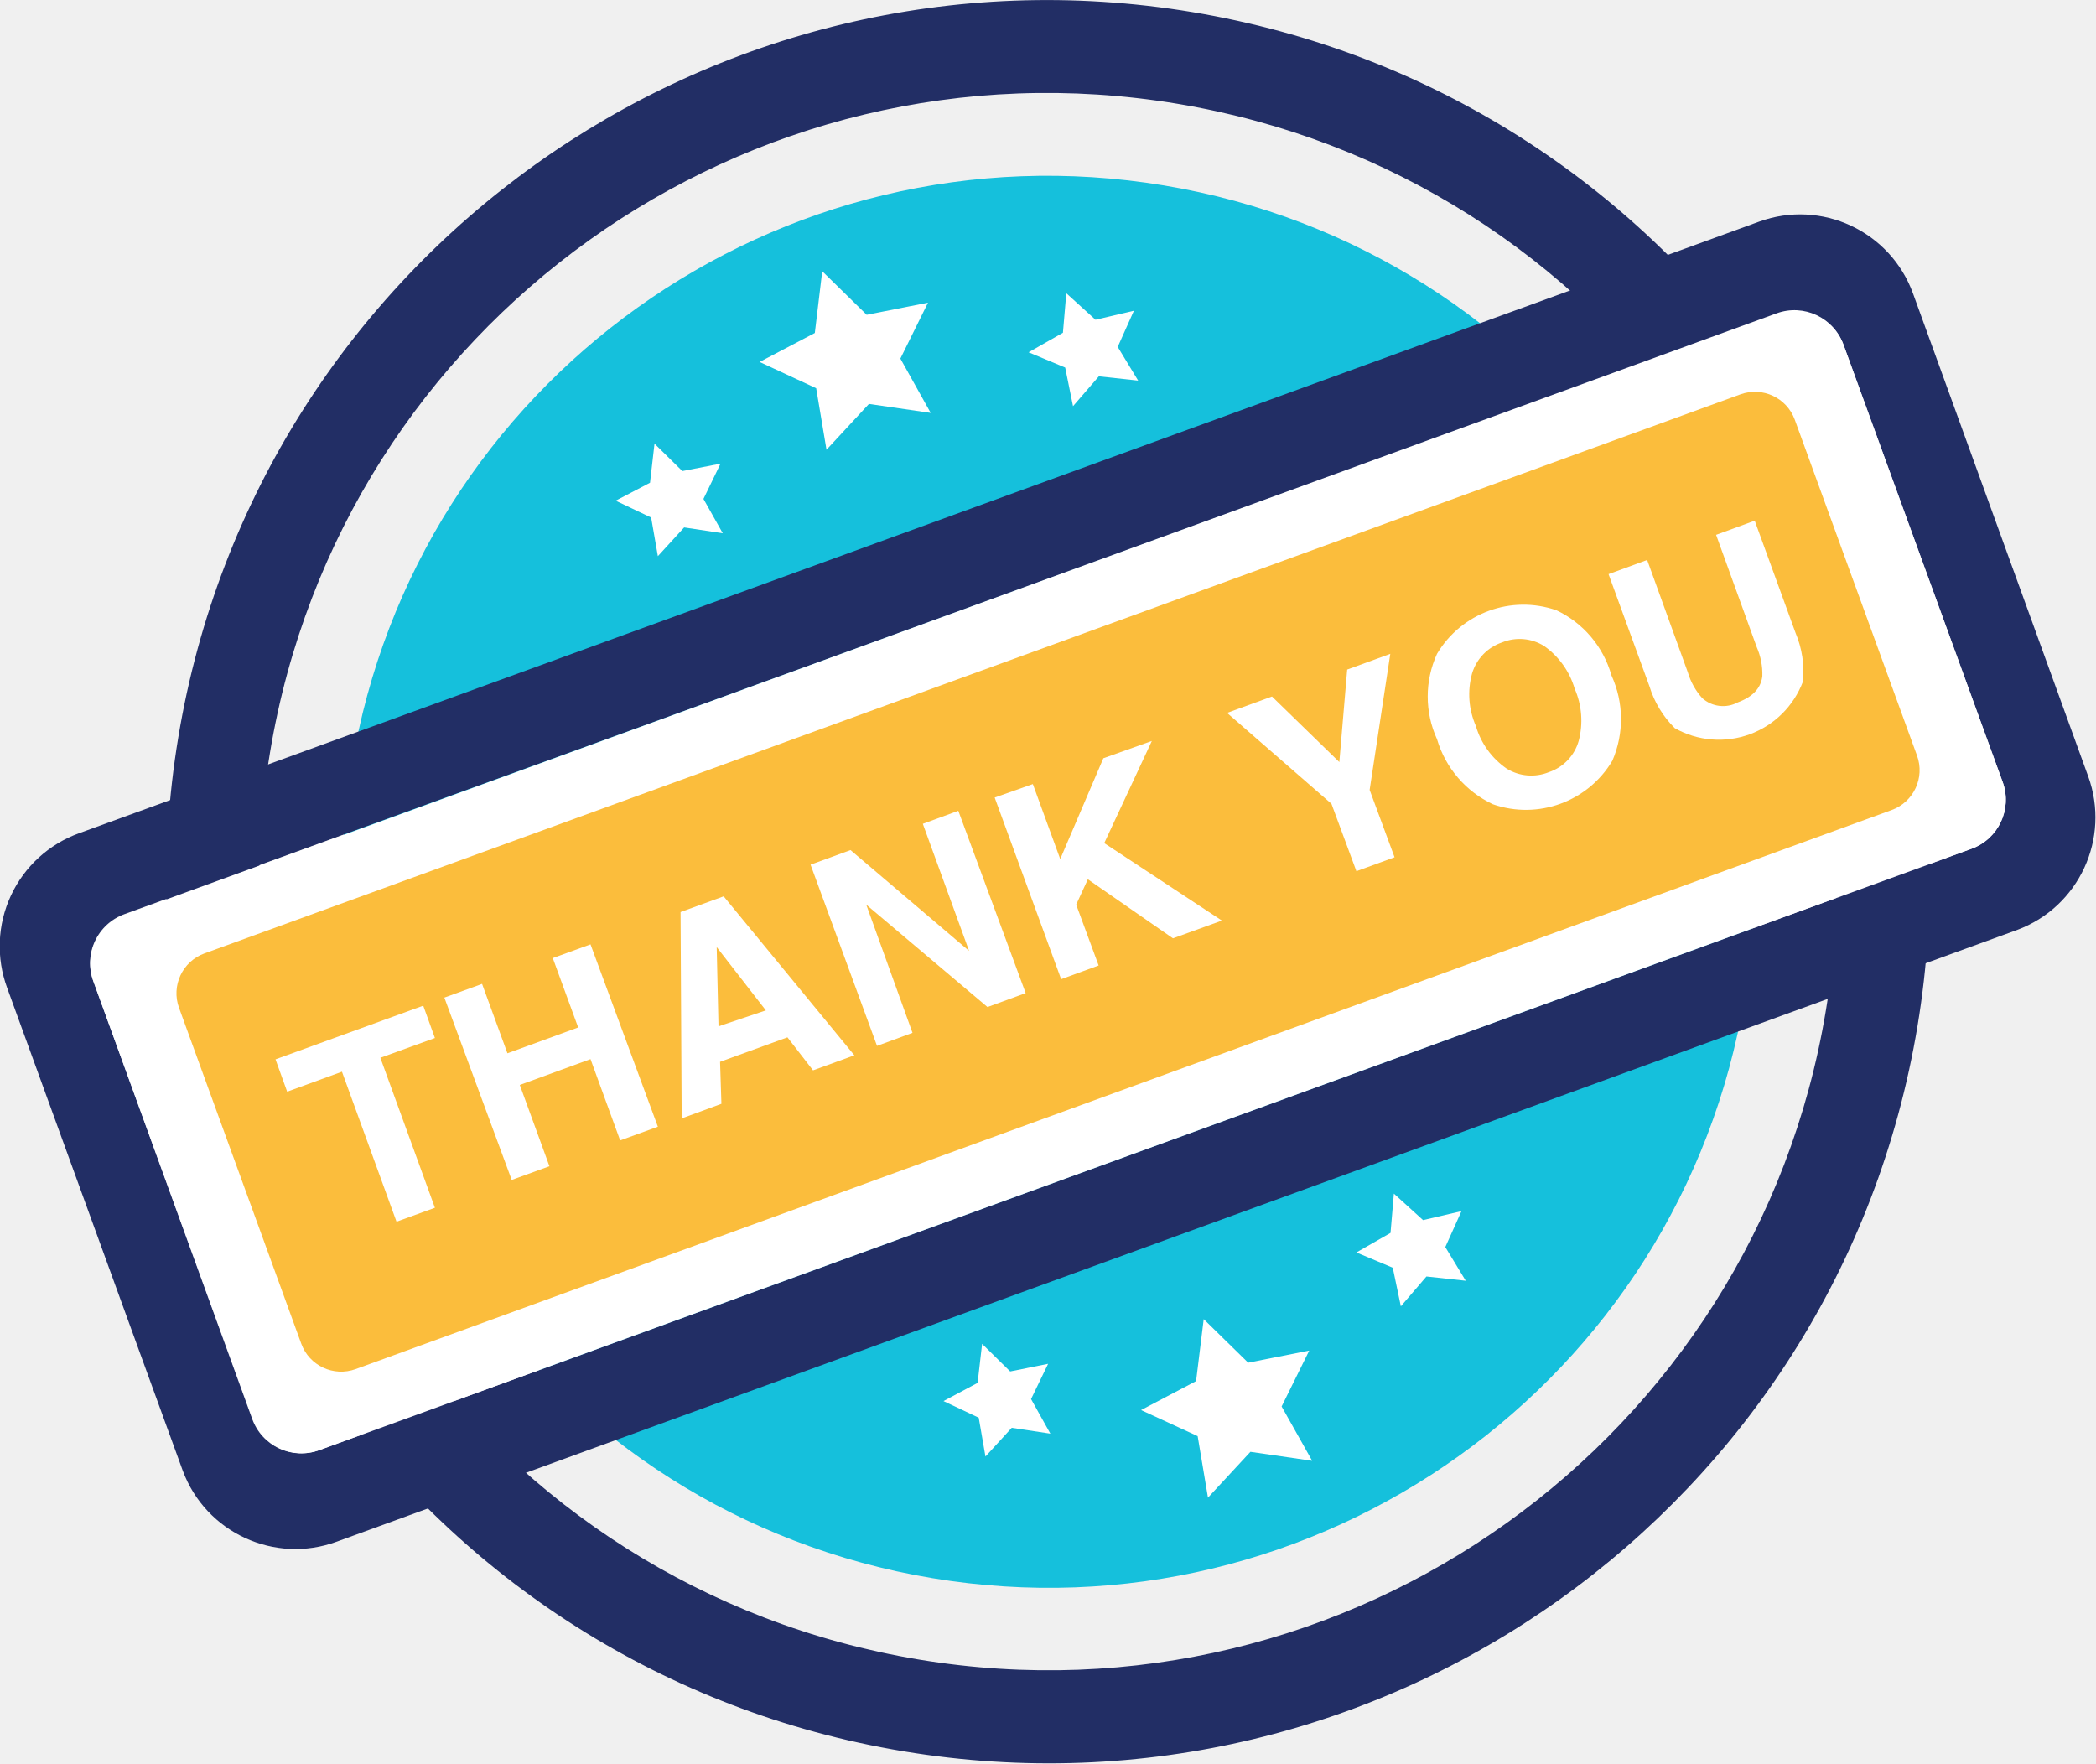
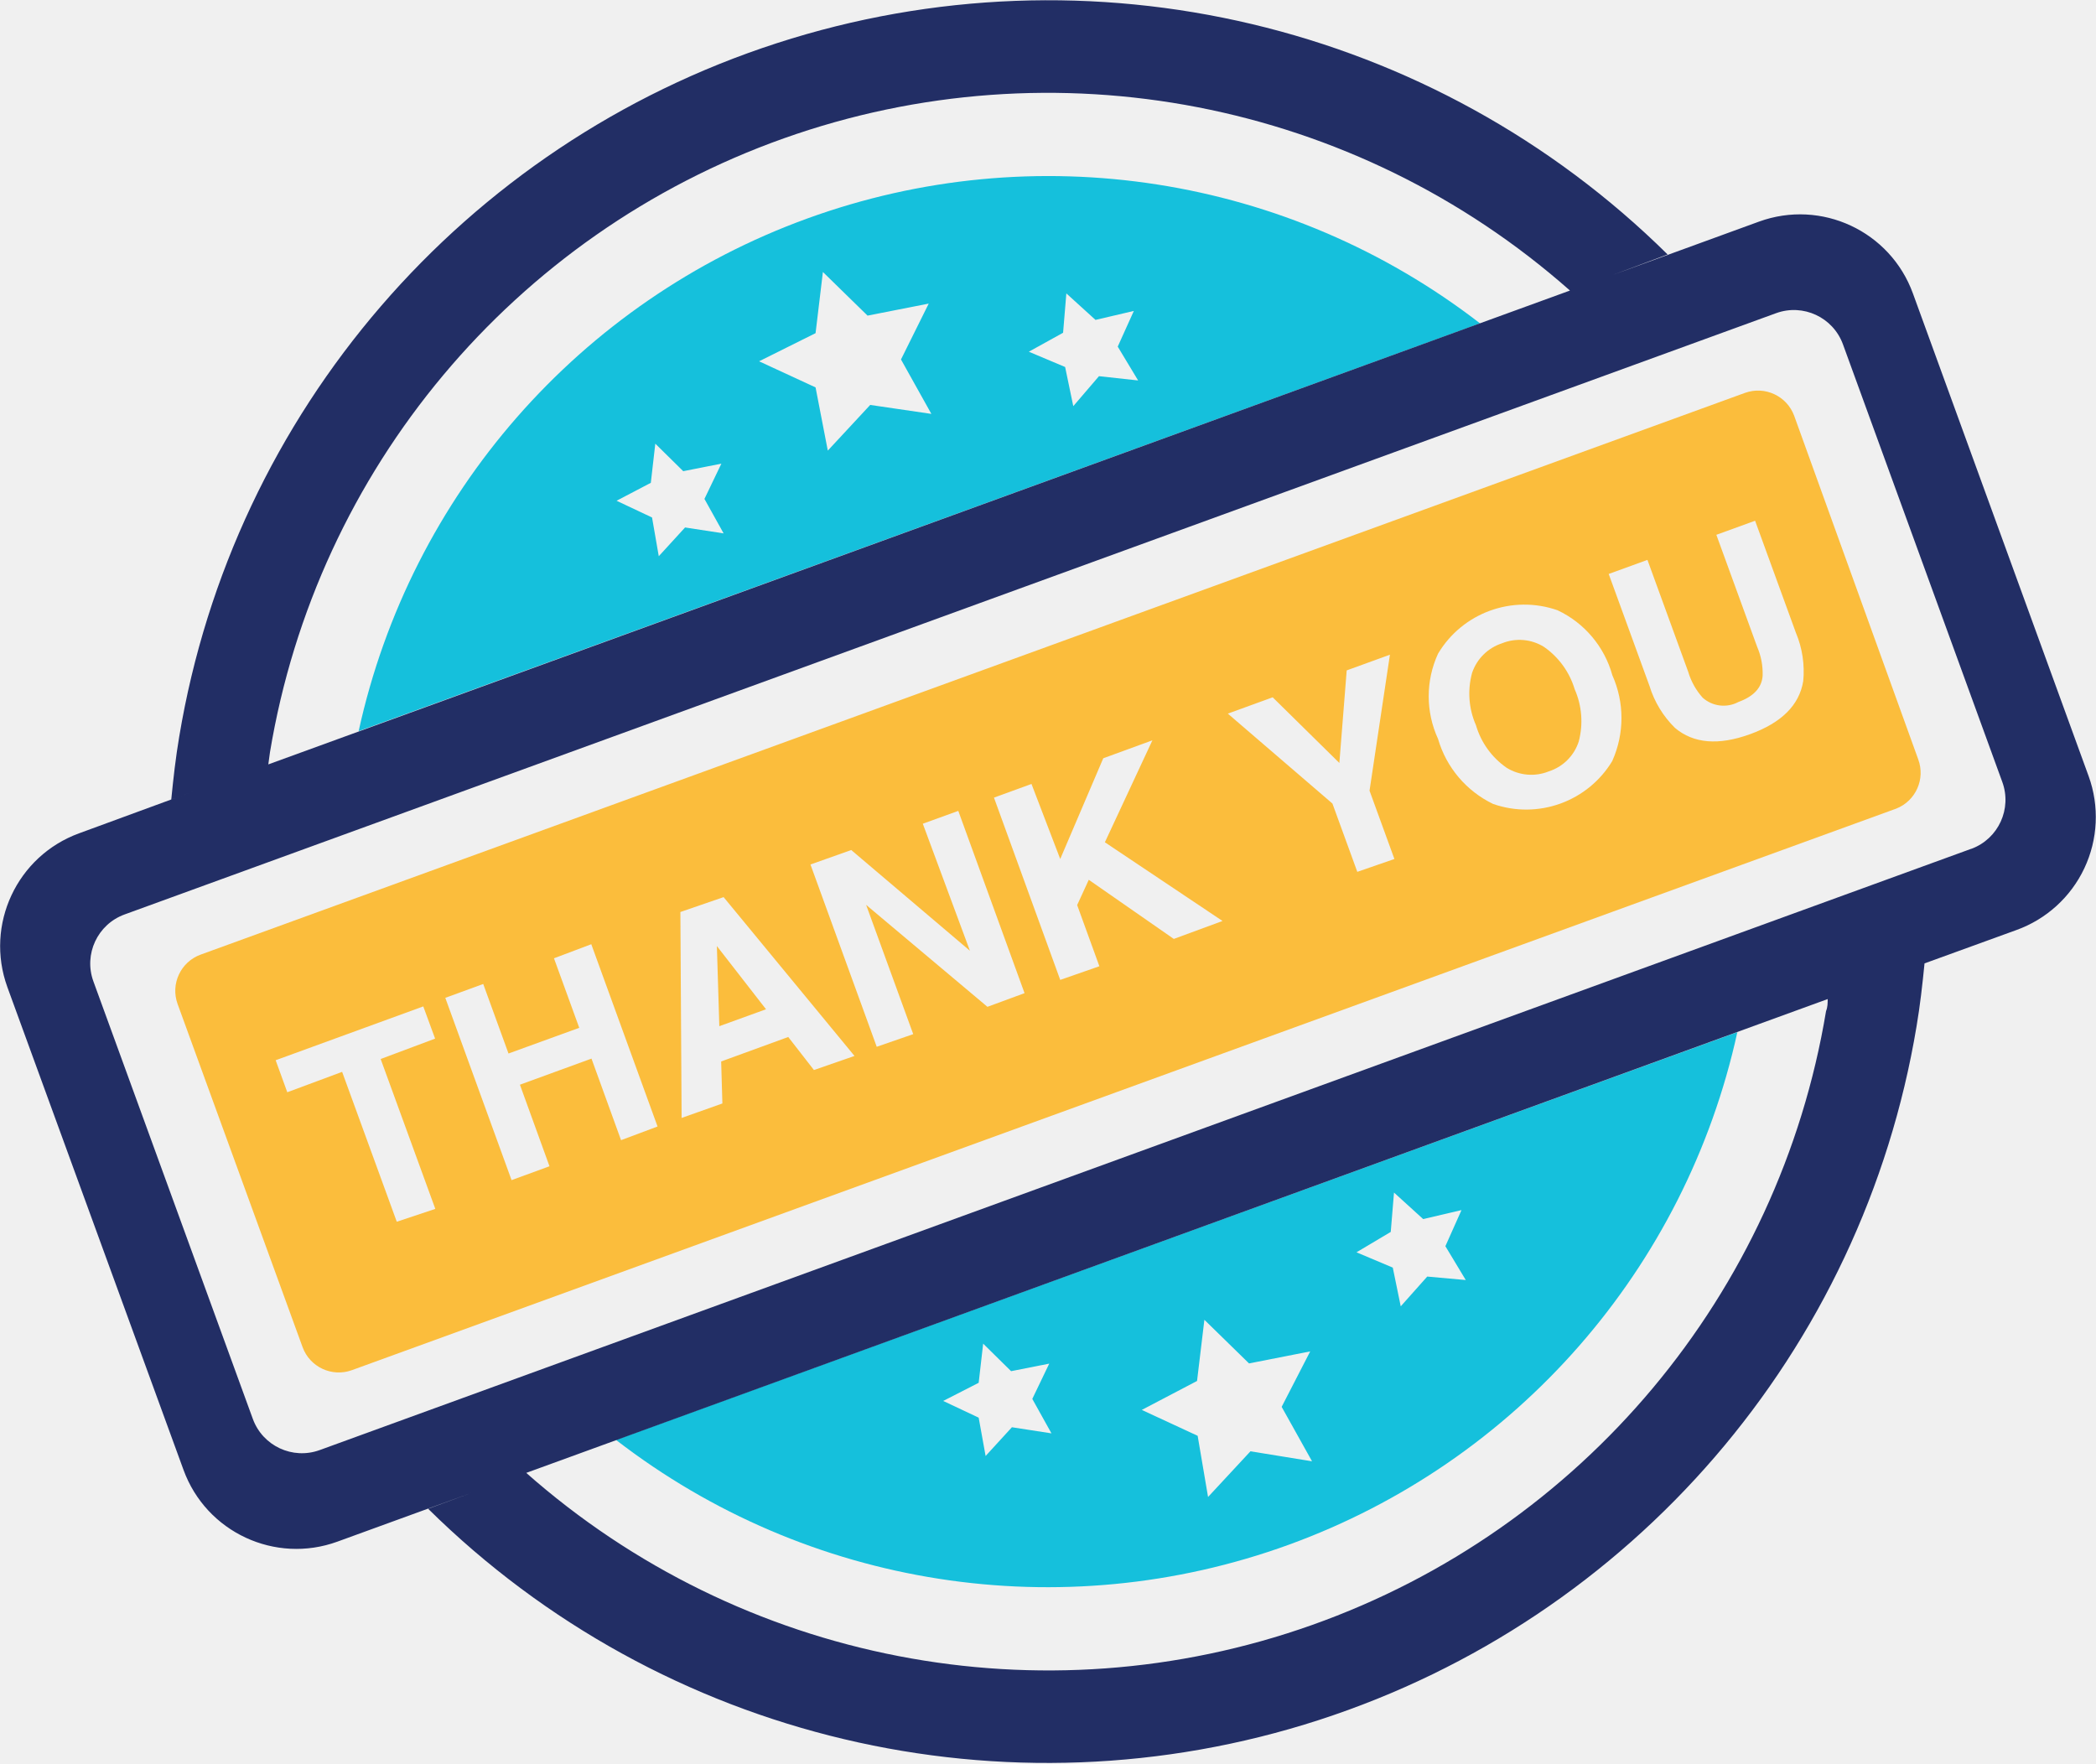
- <svg xmlns="http://www.w3.org/2000/svg" viewBox="0 0 93.35 78.53">
+ <svg xmlns="http://www.w3.org/2000/svg" viewBox="0 0 102.8 86.48">
  <defs>
-     <style>.cls-1{fill:#222e65;}.cls-2{fill:none;}.cls-3{fill:#15c0dc;}.cls-4{fill:#fff;}.cls-5{fill:#fbbd3c;}</style>
+     <style>.cls-1{fill:none;}.cls-2{fill:#fbbd3c;}.cls-3{fill:#15c0dc;}.cls-4{fill:#222e65;}</style>
  </defs>
  <g id="Layer_2" data-name="Layer 2">
    <g id="Layer_1-2" data-name="Layer 1">
-       <path class="cls-1" d="M53.11.54A39.26,39.26,0,1,0,85.4,45.7,39.26,39.26,0,0,0,53.11.54ZM81.32,45A35.12,35.12,0,1,1,52.43,4.62,35.12,35.12,0,0,1,81.32,45Z" />
-       <circle class="cls-2" cx="46.67" cy="39.27" r="35.12" transform="translate(0.29 78.87) rotate(-80.56)" />
-       <circle class="cls-3" cx="46.67" cy="39.27" r="31.44" transform="translate(0.29 78.87) rotate(-80.56)" />
-       <polygon class="cls-4" points="46.78 63.85 45.06 63.59 43.89 64.87 43.59 63.14 42.02 62.4 43.54 61.59 43.74 59.85 44.99 61.08 46.68 60.74 45.92 62.31 46.78 63.85" />
-       <polygon class="cls-4" points="58.44 65.06 55.69 64.66 53.8 66.7 53.34 63.96 50.82 62.8 53.27 61.51 53.61 58.75 55.59 60.69 58.31 60.15 57.08 62.64 58.44 65.06" />
-       <polygon class="cls-4" points="65.28 57.04 63.53 56.85 62.39 58.18 62.03 56.46 60.41 55.78 61.93 54.91 62.08 53.16 63.38 54.34 65.09 53.94 64.37 55.54 65.28 57.04" />
-       <path class="cls-1" d="M93,34.57,85.2,13.07a5.35,5.35,0,0,0-6.85-3.2L3.52,37.11A5.35,5.35,0,0,0,.32,44l7.82,21.5A5.35,5.35,0,0,0,15,68.66L89.83,41.42A5.35,5.35,0,0,0,93,34.57ZM87.8,37.8,14.23,64.58a2.32,2.32,0,0,1-3-1.39L4.16,43.71a2.32,2.32,0,0,1,1.39-3L79.12,14a2.32,2.32,0,0,1,3,1.39l7.09,19.48A2.32,2.32,0,0,1,87.8,37.8Z" />
-       <rect class="cls-4" x="5.2" y="26.58" width="82.94" height="25.38" rx="2.32" ry="2.32" transform="translate(-10.61 18.33) rotate(-20)" />
-       <rect class="cls-5" x="8.38" y="29.42" width="76.58" height="19.7" rx="1.89" ry="1.89" transform="translate(-10.61 18.33) rotate(-20)" />
-       <path class="cls-4" d="M18.85,44.79l.52,1.44-2.43.88,2.43,6.68-1.71.62-2.43-6.68-2.44.89-.52-1.44Z" />
-       <path class="cls-4" d="M22.79,52.55l-3-8.12,1.68-.61,1.13,3.09,3.15-1.15-1.13-3.09,1.68-.61,3,8.12-1.68.61-1.32-3.62-3.15,1.15,1.32,3.62Z" />
-       <path class="cls-4" d="M30.31,40.62l1.92-.7L38.05,47l-1.84.67-1.14-1.47-3,1.09.06,1.87-1.77.65ZM32,45.71,34.11,45l-2.19-2.82Z" />
-       <path class="cls-4" d="M36.1,38.51l1.78-.65,5.28,4.49L41.1,36.69l1.58-.58,3,8.12-1.7.62-5.4-4.56L40.64,46l-1.58.58Z" />
-       <path class="cls-4" d="M44.3,35.52,46,34.92l1.22,3.34,1.92-4.49L51.3,33l-2.12,4.55L54.42,41l-2.18.79-3.79-2.63-.52,1.13,1,2.71-1.67.61Z" />
-       <path class="cls-4" d="M60,29.82l1.92-.7L61,35.18l1.11,3-1.7.62-1.11-3-4.65-4.05,2-.73,3,2.92Z" />
-       <path class="cls-4" d="M71.81,33.88a4.48,4.48,0,0,1-5.32,1.94A4.66,4.66,0,0,1,64,32.92a4.57,4.57,0,0,1,0-3.8,4.48,4.48,0,0,1,5.32-1.94,4.58,4.58,0,0,1,2.45,2.9A4.67,4.67,0,0,1,71.81,33.88ZM70.31,33a3.53,3.53,0,0,0-.18-2.33,3.54,3.54,0,0,0-1.36-1.9,2.06,2.06,0,0,0-1.87-.16A2.09,2.09,0,0,0,65.56,30a3.5,3.5,0,0,0,.17,2.33,3.5,3.5,0,0,0,1.37,1.9,2.09,2.09,0,0,0,1.88.16A2.06,2.06,0,0,0,70.31,33Z" />
-       <path class="cls-4" d="M71.64,25.57l1.72-.63,1.81,5a3,3,0,0,0,.64,1.15,1.39,1.39,0,0,0,1.59.19q1-.37,1.09-1.17a3,3,0,0,0-.25-1.29l-1.81-5,1.72-.63,1.82,5a4.46,4.46,0,0,1,.33,2.16,4,4,0,0,1-5.71,2.08,4.45,4.45,0,0,1-1.13-1.87Z" />
-       <polygon class="cls-4" points="32.19 23.75 30.47 23.49 29.3 24.77 29 23.05 27.42 22.3 28.95 21.5 29.15 19.76 30.39 20.98 32.09 20.65 31.33 22.22 32.19 23.75" />
-       <polygon class="cls-4" points="41.45 18.39 38.7 17.99 36.81 20.03 36.35 17.29 33.83 16.12 36.29 14.83 36.62 12.08 38.6 14.02 41.33 13.48 40.1 15.97 41.45 18.39" />
-       <polygon class="cls-4" points="50.69 16.95 48.94 16.76 47.79 18.09 47.44 16.37 45.81 15.69 47.34 14.82 47.49 13.06 48.79 14.24 50.5 13.84 49.78 15.45 50.69 16.95" />
+       <rect class="cls-1" x="5.73" y="29.27" width="91.34" height="27.95" rx="2.56" ry="2.56" transform="translate(-11.69 20.19) rotate(-20)" />
+       <path class="cls-2" d="M75.73,31.73a2.27,2.27,0,0,0-2.06-.18A2.3,2.3,0,0,0,72.2,33a3.85,3.85,0,0,0,.19,2.57,3.85,3.85,0,0,0,1.51,2.09,2.3,2.3,0,0,0,2.07.17,2.27,2.27,0,0,0,1.46-1.46,3.89,3.89,0,0,0-.2-2.57A3.89,3.89,0,0,0,75.73,31.73Z" />
+       <polygon class="cls-2" points="35.28 50.33 37.57 49.5 35.16 46.4 35.28 50.33" />
+       <path class="cls-2" d="M94.08,37.24,88,20.4a1.89,1.89,0,0,0-2.42-1.13L9.84,46.82a1.89,1.89,0,0,0-1.13,2.42l6.13,16.83a1.89,1.89,0,0,0,2.42,1.13L93,39.66A1.89,1.89,0,0,0,94.08,37.24ZM19.46,59.92l-2.68-7.35-2.69,1L13.52,52l7.24-2.64.58,1.58-2.67,1,2.68,7.35Zm11-4-1.45-4L25.5,53.2l1.45,4-1.86.68-3.25-8.94,1.86-.68,1.24,3.41,3.47-1.26L27.17,47,29,46.31l3.25,8.94Zm9.46-3.44-1.26-1.62-3.29,1.2.06,2.06-2,.71-.06-10.1L35.49,44l6.42,7.79Zm8.51-3.1-5.95-5,2.31,6.34L43,51.34l-3.25-8.94,2-.71,5.82,4.94L45.26,40.4,47,39.77l3.25,8.94Zm9.14-3.33-4.17-2.9-.57,1.24,1.09,3L52,48.06l-3.25-8.94,1.84-.67L52,42.13l2.11-4.94,2.41-.88-2.33,5,5.77,3.86Zm9-3.29-1.22-3.35L60.22,35l2.2-.8,3.27,3.22.36-4.54,2.12-.77-1,6.67,1.22,3.35Zm12.52-5.46a4.93,4.93,0,0,1-5.86,2.13,5.13,5.13,0,0,1-2.7-3.19,5,5,0,0,1,0-4.18,4.93,4.93,0,0,1,5.86-2.13,5,5,0,0,1,2.69,3.19A5.14,5.14,0,0,1,79.08,37.31Zm9.35-3.89q-.29,1.76-2.61,2.6t-3.68-.31a4.9,4.9,0,0,1-1.25-2.06l-2-5.49,1.9-.69,2,5.49a3.31,3.31,0,0,0,.71,1.27,1.54,1.54,0,0,0,1.75.21q1.13-.41,1.19-1.29a3.31,3.31,0,0,0-.27-1.42l-2-5.49,1.9-.69,2,5.49A4.91,4.91,0,0,1,88.44,33.42Z" />
+       <path class="cls-3" d="M72.59,15.86a34.63,34.63,0,0,0-55,20Zm-20.45.46.16-1.93,1.43,1.3,1.88-.44L54.82,17l1,1.66-1.92-.21-1.26,1.47L52.24,18l-1.78-.75ZM40,16.34l.36-3,2.19,2.14,3-.59-1.36,2.74,1.49,2.67-3-.44-2.08,2.24L40,19l-2.77-1.28Zm-8.08,7.34.22-1.92,1.37,1.35,1.87-.37-.83,1.73.94,1.69-1.89-.29-1.29,1.41-.33-1.9-1.74-.82Z" />
+       <path class="cls-3" d="M30.21,70.62a34.63,34.63,0,0,0,55-20ZM49.63,70l-1.29,1.41L48,69.53l-1.74-.82L48,67.82l.22-1.92,1.37,1.35,1.87-.37-.83,1.73.94,1.69Zm11.7,1.18-2.08,2.24-.51-3L56,69.15l2.71-1.42.36-3,2.19,2.14,3-.59L62.86,69l1.49,2.67ZM70,62.61,68.7,64.07l-.39-1.9-1.78-.75,1.68-1,.16-1.93,1.43,1.3,1.88-.44-.79,1.77,1,1.66Z" />
+       <path class="cls-4" d="M102.44,38.07,93.82,14.39a5.89,5.89,0,0,0-7.55-3.52l-7.16,2.61,2.68-1a43.22,43.22,0,0,0-73,23.65c-.17,1-.29,2.06-.39,3.08l1.2-.44L3.88,40.87A5.89,5.89,0,0,0,.36,48.41L9,72.09a5.89,5.89,0,0,0,7.55,3.52L89.64,49c0,.2,0,.39-.08.59A38.67,38.67,0,0,1,25.8,72.23L21,74A43.22,43.22,0,0,0,94,50.33c.17-1,.29-2.06.39-3.08l4.49-1.63A5.89,5.89,0,0,0,102.44,38.07ZM13.24,36.9A38.67,38.67,0,0,1,77,14.25L13.16,37.49C13.19,37.29,13.21,37.1,13.24,36.9Zm83.44,4.73-81,29.49a2.56,2.56,0,0,1-3.28-1.53L4.58,48.13a2.56,2.56,0,0,1,1.53-3.28l81-29.49a2.56,2.56,0,0,1,3.28,1.53l7.81,21.45A2.56,2.56,0,0,1,96.69,41.63Z" />
    </g>
  </g>
</svg>
